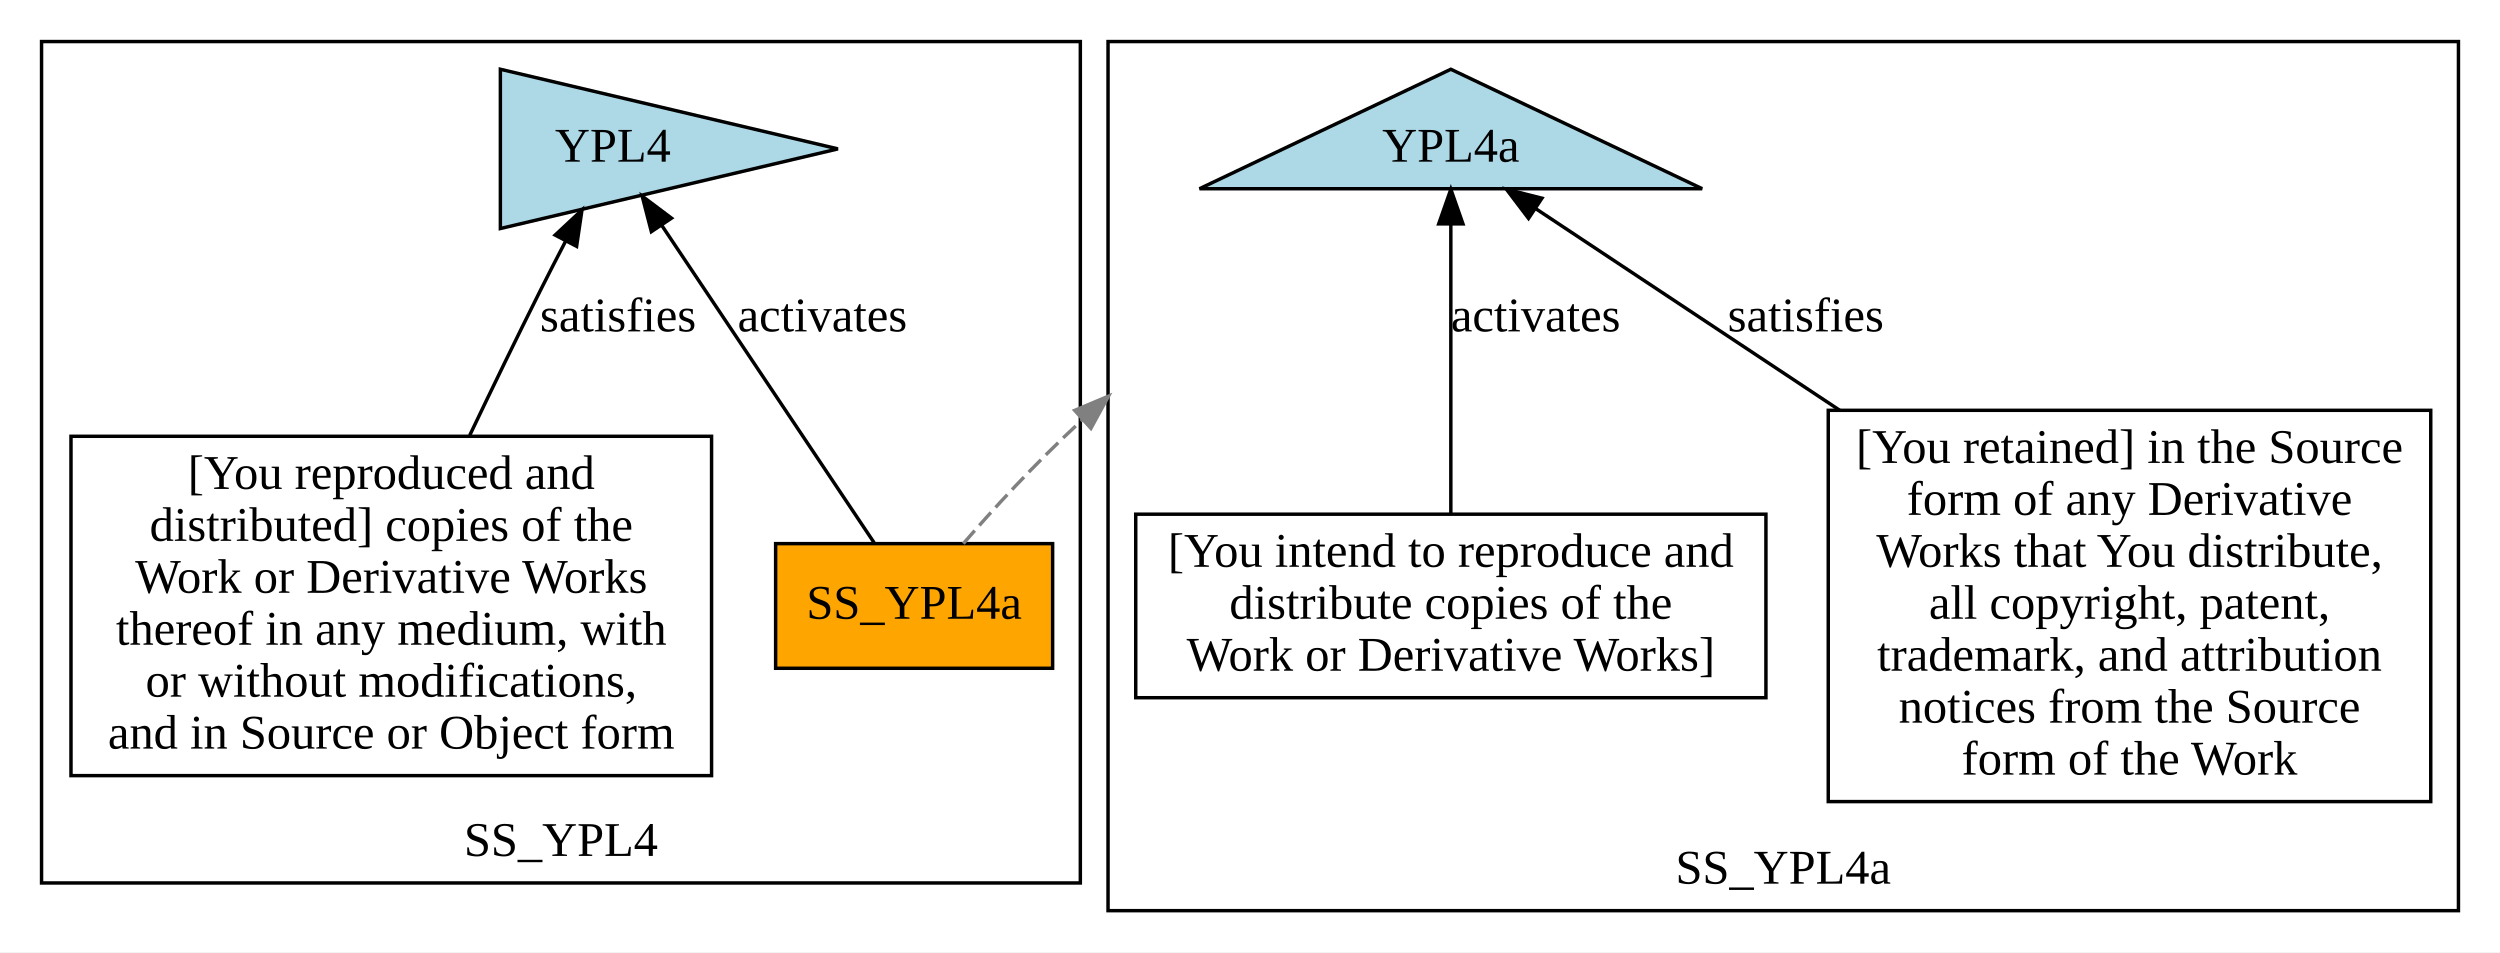
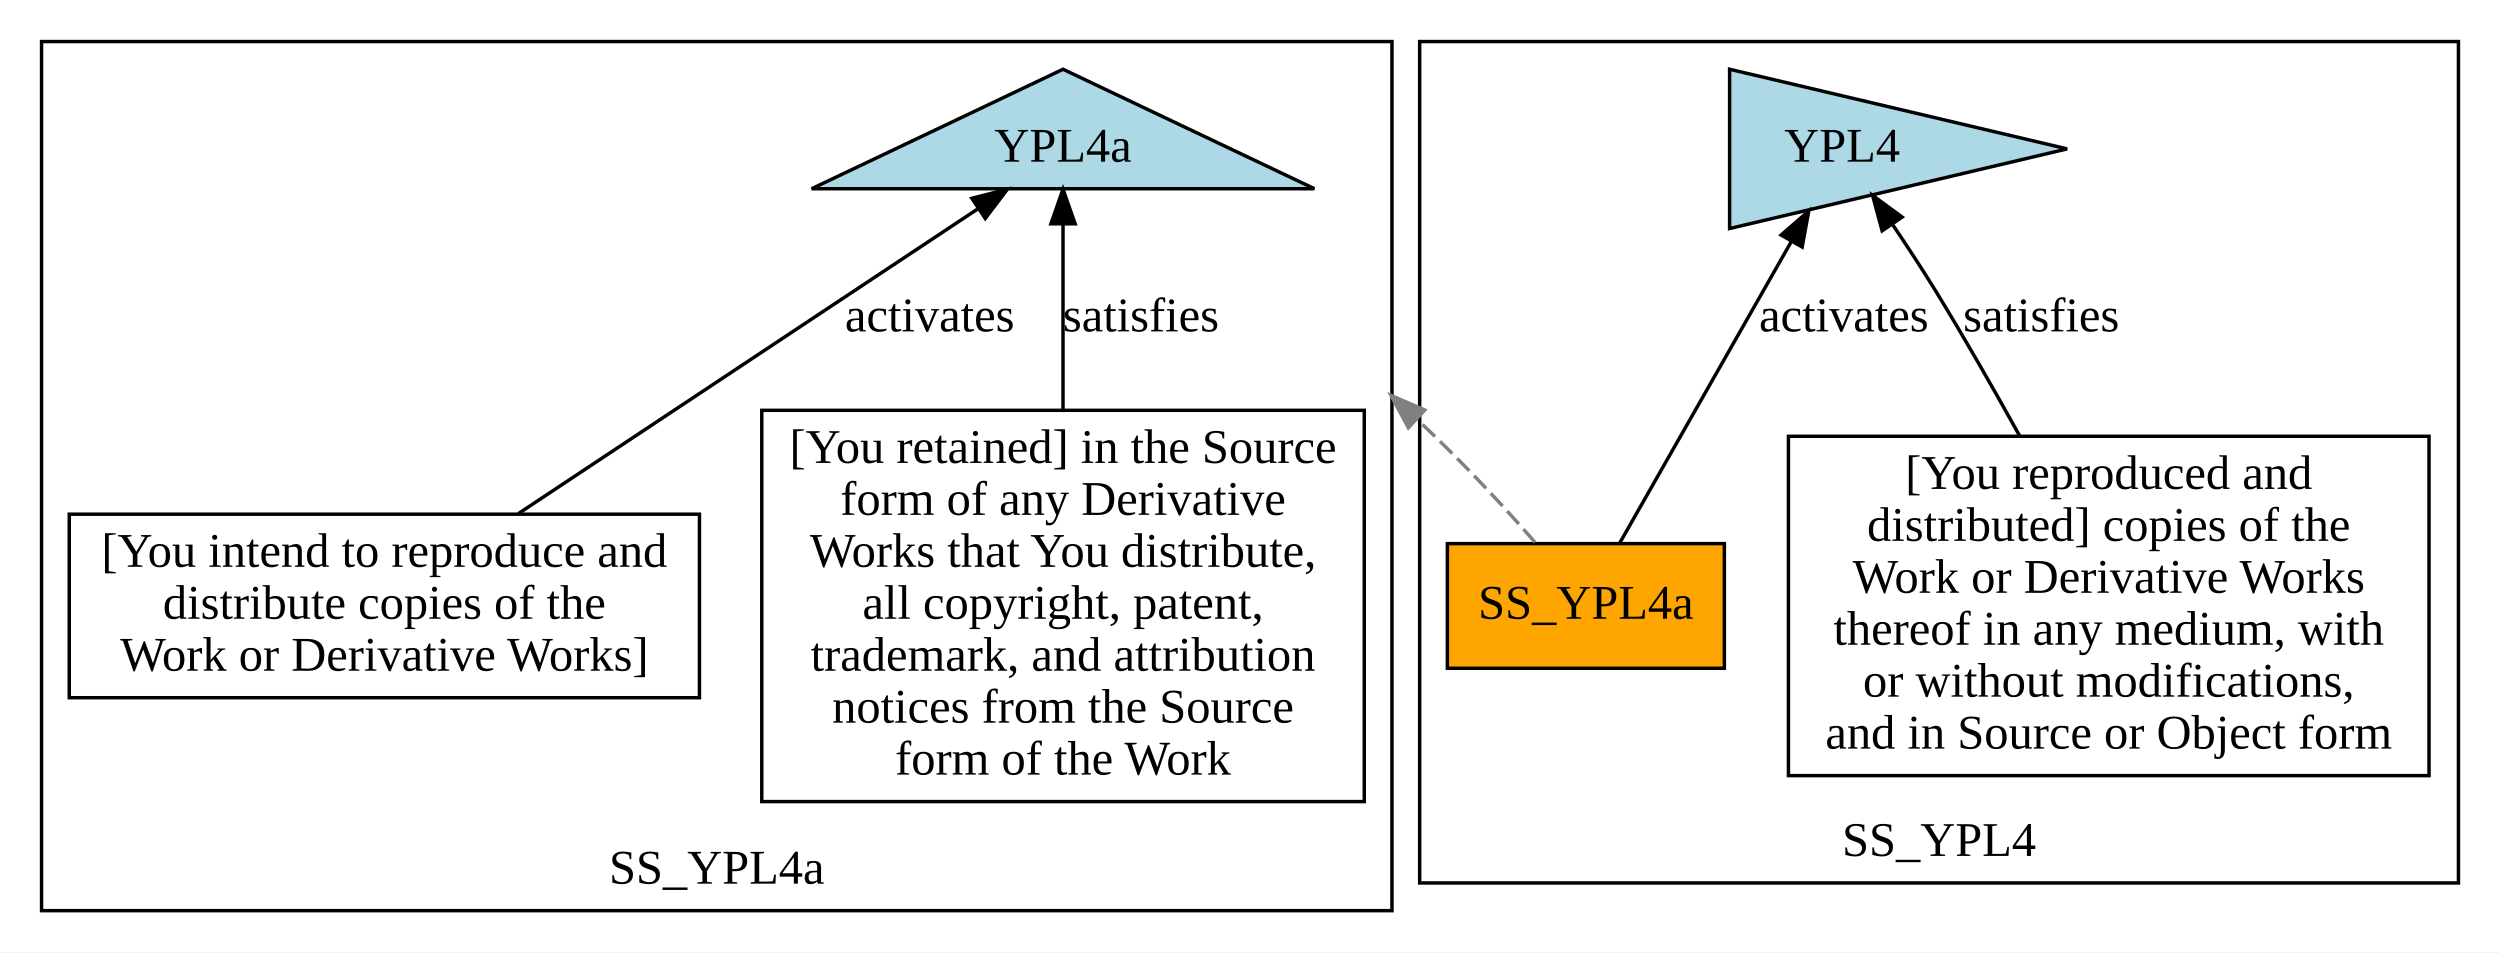
<svg xmlns="http://www.w3.org/2000/svg" xmlns:xlink="http://www.w3.org/1999/xlink" width="722pt" height="275pt" viewBox="0.00 0.00 722.00 275.00">
  <g id="graph0" class="graph" transform="scale(1 1) rotate(0) translate(4 271)">
    <polygon fill="white" stroke="none" points="-4,4 -4,-271 718,-271 718,4 -4,4" />
    <g id="clust1" class="cluster">
-       <polygon fill="none" stroke="black" points="8,-16 8,-259 308,-259 308,-16 8,-16" />
-       <text text-anchor="middle" x="158" y="-23.8" font-family="Times New Roman,serif" font-size="14.00">SS_YPL4</text>
+       <polygon fill="none" stroke="black" points="8,-8 8,-259 398,-259 398,-8 8,-8" />
+       <text text-anchor="middle" x="203" y="-15.8" font-family="Times New Roman,serif" font-size="14.00">SS_YPL4a</text>
    </g>
    <g id="clust2" class="cluster">
-       <polygon fill="none" stroke="black" points="316,-8 316,-259 706,-259 706,-8 316,-8" />
-       <text text-anchor="middle" x="511" y="-15.8" font-family="Times New Roman,serif" font-size="14.00">SS_YPL4a</text>
+       <polygon fill="none" stroke="black" points="406,-16 406,-259 706,-259 706,-16 406,-16" />
+       <text text-anchor="middle" x="556" y="-23.8" font-family="Times New Roman,serif" font-size="14.00">SS_YPL4</text>
    </g>
    <g id="node1" class="node">
      <g id="a_node1">
-         <a xlink:title="4. You may reproduce and distribute copies of the Work or Derivative Works thereof in any medium, with or without modifications, and in Source or Object form, provided that You meet the following condition:">
-           <polygon fill="lightblue" stroke="black" points="237.988,-228 140.506,-251 140.506,-205 237.988,-228" />
-           <text text-anchor="middle" x="173" y="-224.3" font-family="Times New Roman,serif" font-size="14.00">YPL4</text>
+         <a xlink:title="4(a) You must retain, in the Source form of any Derivative Works that You distribute, all copyright, patent, trademark, and attribution notices from the Source form of the Work.">
+           <polygon fill="lightblue" stroke="black" points="303,-251 230.412,-216.5 375.588,-216.5 303,-251" />
+           <text text-anchor="middle" x="303" y="-224.3" font-family="Times New Roman,serif" font-size="14.00">YPL4a</text>
        </a>
      </g>
    </g>
    <g id="node2" class="node">
-       <polygon fill="none" stroke="black" points="201.5,-145 16.5,-145 16.5,-47 201.5,-47 201.5,-145" />
-       <text text-anchor="middle" x="109" y="-129.8" font-family="Times New Roman,serif" font-size="14.00">[You reproduced and</text>
-       <text text-anchor="middle" x="109" y="-114.8" font-family="Times New Roman,serif" font-size="14.00"> distributed] copies of the</text>
-       <text text-anchor="middle" x="109" y="-99.8" font-family="Times New Roman,serif" font-size="14.00"> Work or Derivative Works</text>
-       <text text-anchor="middle" x="109" y="-84.8" font-family="Times New Roman,serif" font-size="14.00"> thereof in any medium, with</text>
-       <text text-anchor="middle" x="109" y="-69.8" font-family="Times New Roman,serif" font-size="14.00"> or without modifications,</text>
-       <text text-anchor="middle" x="109" y="-54.8" font-family="Times New Roman,serif" font-size="14.00"> and in Source or Object form</text>
+       <polygon fill="none" stroke="black" points="390,-152.5 216,-152.5 216,-39.5 390,-39.5 390,-152.5" />
+       <text text-anchor="middle" x="303" y="-137.3" font-family="Times New Roman,serif" font-size="14.00">[You retained] in the Source</text>
+       <text text-anchor="middle" x="303" y="-122.3" font-family="Times New Roman,serif" font-size="14.00"> form of any Derivative</text>
+       <text text-anchor="middle" x="303" y="-107.3" font-family="Times New Roman,serif" font-size="14.00"> Works that You distribute,</text>
+       <text text-anchor="middle" x="303" y="-92.3" font-family="Times New Roman,serif" font-size="14.00"> all copyright, patent,</text>
+       <text text-anchor="middle" x="303" y="-77.3" font-family="Times New Roman,serif" font-size="14.00"> trademark, and attribution</text>
+       <text text-anchor="middle" x="303" y="-62.3" font-family="Times New Roman,serif" font-size="14.00"> notices from the Source</text>
+       <text text-anchor="middle" x="303" y="-47.3" font-family="Times New Roman,serif" font-size="14.00"> form of the Work</text>
    </g>
    <g id="edge1" class="edge">
-       <path fill="none" stroke="black" d="M131.652,-145.272C138.122,-158.823 145.25,-173.531 152,-187 154.356,-191.7 156.917,-196.681 159.416,-201.474" />
-       <polygon fill="black" stroke="black" points="156.322,-203.111 164.072,-210.335 162.519,-199.855 156.322,-203.111" />
-       <text text-anchor="middle" x="174.5" y="-175.3" font-family="Times New Roman,serif" font-size="14.00">satisfies</text>
+       <path fill="none" stroke="black" d="M303,-152.509C303,-171.459 303,-191.509 303,-206.028" />
+       <polygon fill="black" stroke="black" points="299.5,-206.36 303,-216.36 306.5,-206.36 299.5,-206.36" />
+       <text text-anchor="middle" x="325.5" y="-175.3" font-family="Times New Roman,serif" font-size="14.00">satisfies</text>
    </g>
    <g id="node3" class="node">
-       <polygon fill="orange" stroke="black" points="300,-114 220,-114 220,-78 300,-78 300,-114" />
-       <text text-anchor="middle" x="260" y="-92.3" font-family="Times New Roman,serif" font-size="14.00">SS_YPL4a</text>
+       <polygon fill="none" stroke="black" points="198,-122.5 16,-122.5 16,-69.5 198,-69.5 198,-122.5" />
+       <text text-anchor="middle" x="107" y="-107.3" font-family="Times New Roman,serif" font-size="14.00">[You intend to reproduce and</text>
+       <text text-anchor="middle" x="107" y="-92.3" font-family="Times New Roman,serif" font-size="14.00"> distribute copies of the</text>
+       <text text-anchor="middle" x="107" y="-77.3" font-family="Times New Roman,serif" font-size="14.00"> Work or Derivative Works]</text>
    </g>
    <g id="edge2" class="edge">
-       <path fill="none" stroke="black" d="M248.447,-114.263C232.639,-137.884 204.286,-180.25 187.201,-205.78" />
-       <polygon fill="black" stroke="black" points="184.114,-204.1 181.461,-214.358 189.931,-207.994 184.114,-204.1" />
-       <text text-anchor="middle" x="233.5" y="-175.3" font-family="Times New Roman,serif" font-size="14.00">activates</text>
+       <path fill="none" stroke="black" d="M145.723,-122.684C185.086,-148.792 244.886,-188.455 278.263,-210.593" />
+       <polygon fill="black" stroke="black" points="276.669,-213.735 286.937,-216.346 280.538,-207.902 276.669,-213.735" />
+       <text text-anchor="middle" x="264.5" y="-175.3" font-family="Times New Roman,serif" font-size="14.00">activates</text>
    </g>
    <g id="node4" class="node">
      <g id="a_node4">
-         <a xlink:title="4(a) You must retain, in the Source form of any Derivative Works that You distribute, all copyright, patent, trademark, and attribution notices from the Source form of the Work.">
-           <polygon fill="lightblue" stroke="black" points="415,-251 342.412,-216.5 487.588,-216.5 415,-251" />
-           <text text-anchor="middle" x="415" y="-224.3" font-family="Times New Roman,serif" font-size="14.00">YPL4a</text>
+         <a xlink:title="4. You may reproduce and distribute copies of the Work or Derivative Works thereof in any medium, with or without modifications, and in Source or Object form, provided that You meet the following condition:">
+           <polygon fill="lightblue" stroke="black" points="592.988,-228 495.506,-251 495.506,-205 592.988,-228" />
+           <text text-anchor="middle" x="528" y="-224.3" font-family="Times New Roman,serif" font-size="14.00">YPL4</text>
        </a>
      </g>
    </g>
-     <g id="edge5" class="edge">
-       <path fill="none" stroke="grey" stroke-dasharray="5,2" d="M274.207,-114.007C282.742,-123.848 294.189,-136.423 308.431,-149.636" />
-       <polygon fill="grey" stroke="grey" points="306.365,-152.487 316.132,-156.593 311.057,-147.293 306.365,-152.487" />
-     </g>
    <g id="node5" class="node">
-       <polygon fill="none" stroke="black" points="698,-152.5 524,-152.5 524,-39.5 698,-39.5 698,-152.5" />
-       <text text-anchor="middle" x="611" y="-137.3" font-family="Times New Roman,serif" font-size="14.00">[You retained] in the Source</text>
-       <text text-anchor="middle" x="611" y="-122.3" font-family="Times New Roman,serif" font-size="14.00"> form of any Derivative</text>
-       <text text-anchor="middle" x="611" y="-107.3" font-family="Times New Roman,serif" font-size="14.00"> Works that You distribute,</text>
-       <text text-anchor="middle" x="611" y="-92.3" font-family="Times New Roman,serif" font-size="14.00"> all copyright, patent,</text>
-       <text text-anchor="middle" x="611" y="-77.3" font-family="Times New Roman,serif" font-size="14.00"> trademark, and attribution</text>
-       <text text-anchor="middle" x="611" y="-62.3" font-family="Times New Roman,serif" font-size="14.00"> notices from the Source</text>
-       <text text-anchor="middle" x="611" y="-47.3" font-family="Times New Roman,serif" font-size="14.00"> form of the Work</text>
+       <polygon fill="none" stroke="black" points="697.5,-145 512.5,-145 512.5,-47 697.5,-47 697.5,-145" />
+       <text text-anchor="middle" x="605" y="-129.8" font-family="Times New Roman,serif" font-size="14.00">[You reproduced and</text>
+       <text text-anchor="middle" x="605" y="-114.8" font-family="Times New Roman,serif" font-size="14.00"> distributed] copies of the</text>
+       <text text-anchor="middle" x="605" y="-99.8" font-family="Times New Roman,serif" font-size="14.00"> Work or Derivative Works</text>
+       <text text-anchor="middle" x="605" y="-84.8" font-family="Times New Roman,serif" font-size="14.00"> thereof in any medium, with</text>
+       <text text-anchor="middle" x="605" y="-69.8" font-family="Times New Roman,serif" font-size="14.00"> or without modifications,</text>
+       <text text-anchor="middle" x="605" y="-54.8" font-family="Times New Roman,serif" font-size="14.00"> and in Source or Object form</text>
    </g>
    <g id="edge3" class="edge">
-       <path fill="none" stroke="black" d="M527.31,-152.509C495.486,-173.616 461.605,-196.089 439.481,-210.763" />
-       <polygon fill="black" stroke="black" points="437.441,-207.916 431.042,-216.36 441.31,-213.749 437.441,-207.916" />
-       <text text-anchor="middle" x="517.5" y="-175.3" font-family="Times New Roman,serif" font-size="14.00">satisfies</text>
+       <path fill="none" stroke="black" d="M579.292,-145.086C571.706,-158.77 563.227,-173.594 555,-187 551.113,-193.333 546.679,-200.079 542.543,-206.191" />
+       <polygon fill="black" stroke="black" points="539.565,-204.345 536.796,-214.572 545.338,-208.305 539.565,-204.345" />
+       <text text-anchor="middle" x="585.5" y="-175.3" font-family="Times New Roman,serif" font-size="14.00">satisfies</text>
    </g>
    <g id="node6" class="node">
-       <polygon fill="none" stroke="black" points="506,-122.5 324,-122.5 324,-69.5 506,-69.5 506,-122.5" />
-       <text text-anchor="middle" x="415" y="-107.3" font-family="Times New Roman,serif" font-size="14.00">[You intend to reproduce and</text>
-       <text text-anchor="middle" x="415" y="-92.3" font-family="Times New Roman,serif" font-size="14.00"> distribute copies of the</text>
-       <text text-anchor="middle" x="415" y="-77.3" font-family="Times New Roman,serif" font-size="14.00"> Work or Derivative Works]</text>
+       <polygon fill="orange" stroke="black" points="494,-114 414,-114 414,-78 494,-78 494,-114" />
+       <text text-anchor="middle" x="454" y="-92.3" font-family="Times New Roman,serif" font-size="14.00">SS_YPL4a</text>
+     </g>
+     <g id="edge5" class="edge">
+       <path fill="none" stroke="grey" stroke-dasharray="5,2" d="M439.28,-114.428C430.745,-124.186 419.444,-136.549 405.358,-149.786" />
+       <polygon fill="grey" stroke="grey" points="402.74,-147.438 397.739,-156.778 407.473,-152.596 402.74,-147.438" />
    </g>
    <g id="edge4" class="edge">
-       <path fill="none" stroke="black" d="M415,-122.684C415,-147.118 415,-183.425 415,-206.127" />
-       <polygon fill="black" stroke="black" points="411.5,-206.346 415,-216.346 418.5,-206.346 411.5,-206.346" />
-       <text text-anchor="middle" x="439.5" y="-175.3" font-family="Times New Roman,serif" font-size="14.00">activates</text>
+       <path fill="none" stroke="black" d="M463.827,-114.263C476.502,-136.531 498.66,-175.457 513.332,-201.233" />
+       <polygon fill="black" stroke="black" points="510.379,-203.12 518.368,-210.079 516.463,-199.657 510.379,-203.12" />
+       <text text-anchor="middle" x="528.5" y="-175.3" font-family="Times New Roman,serif" font-size="14.00">activates</text>
    </g>
  </g>
</svg>
